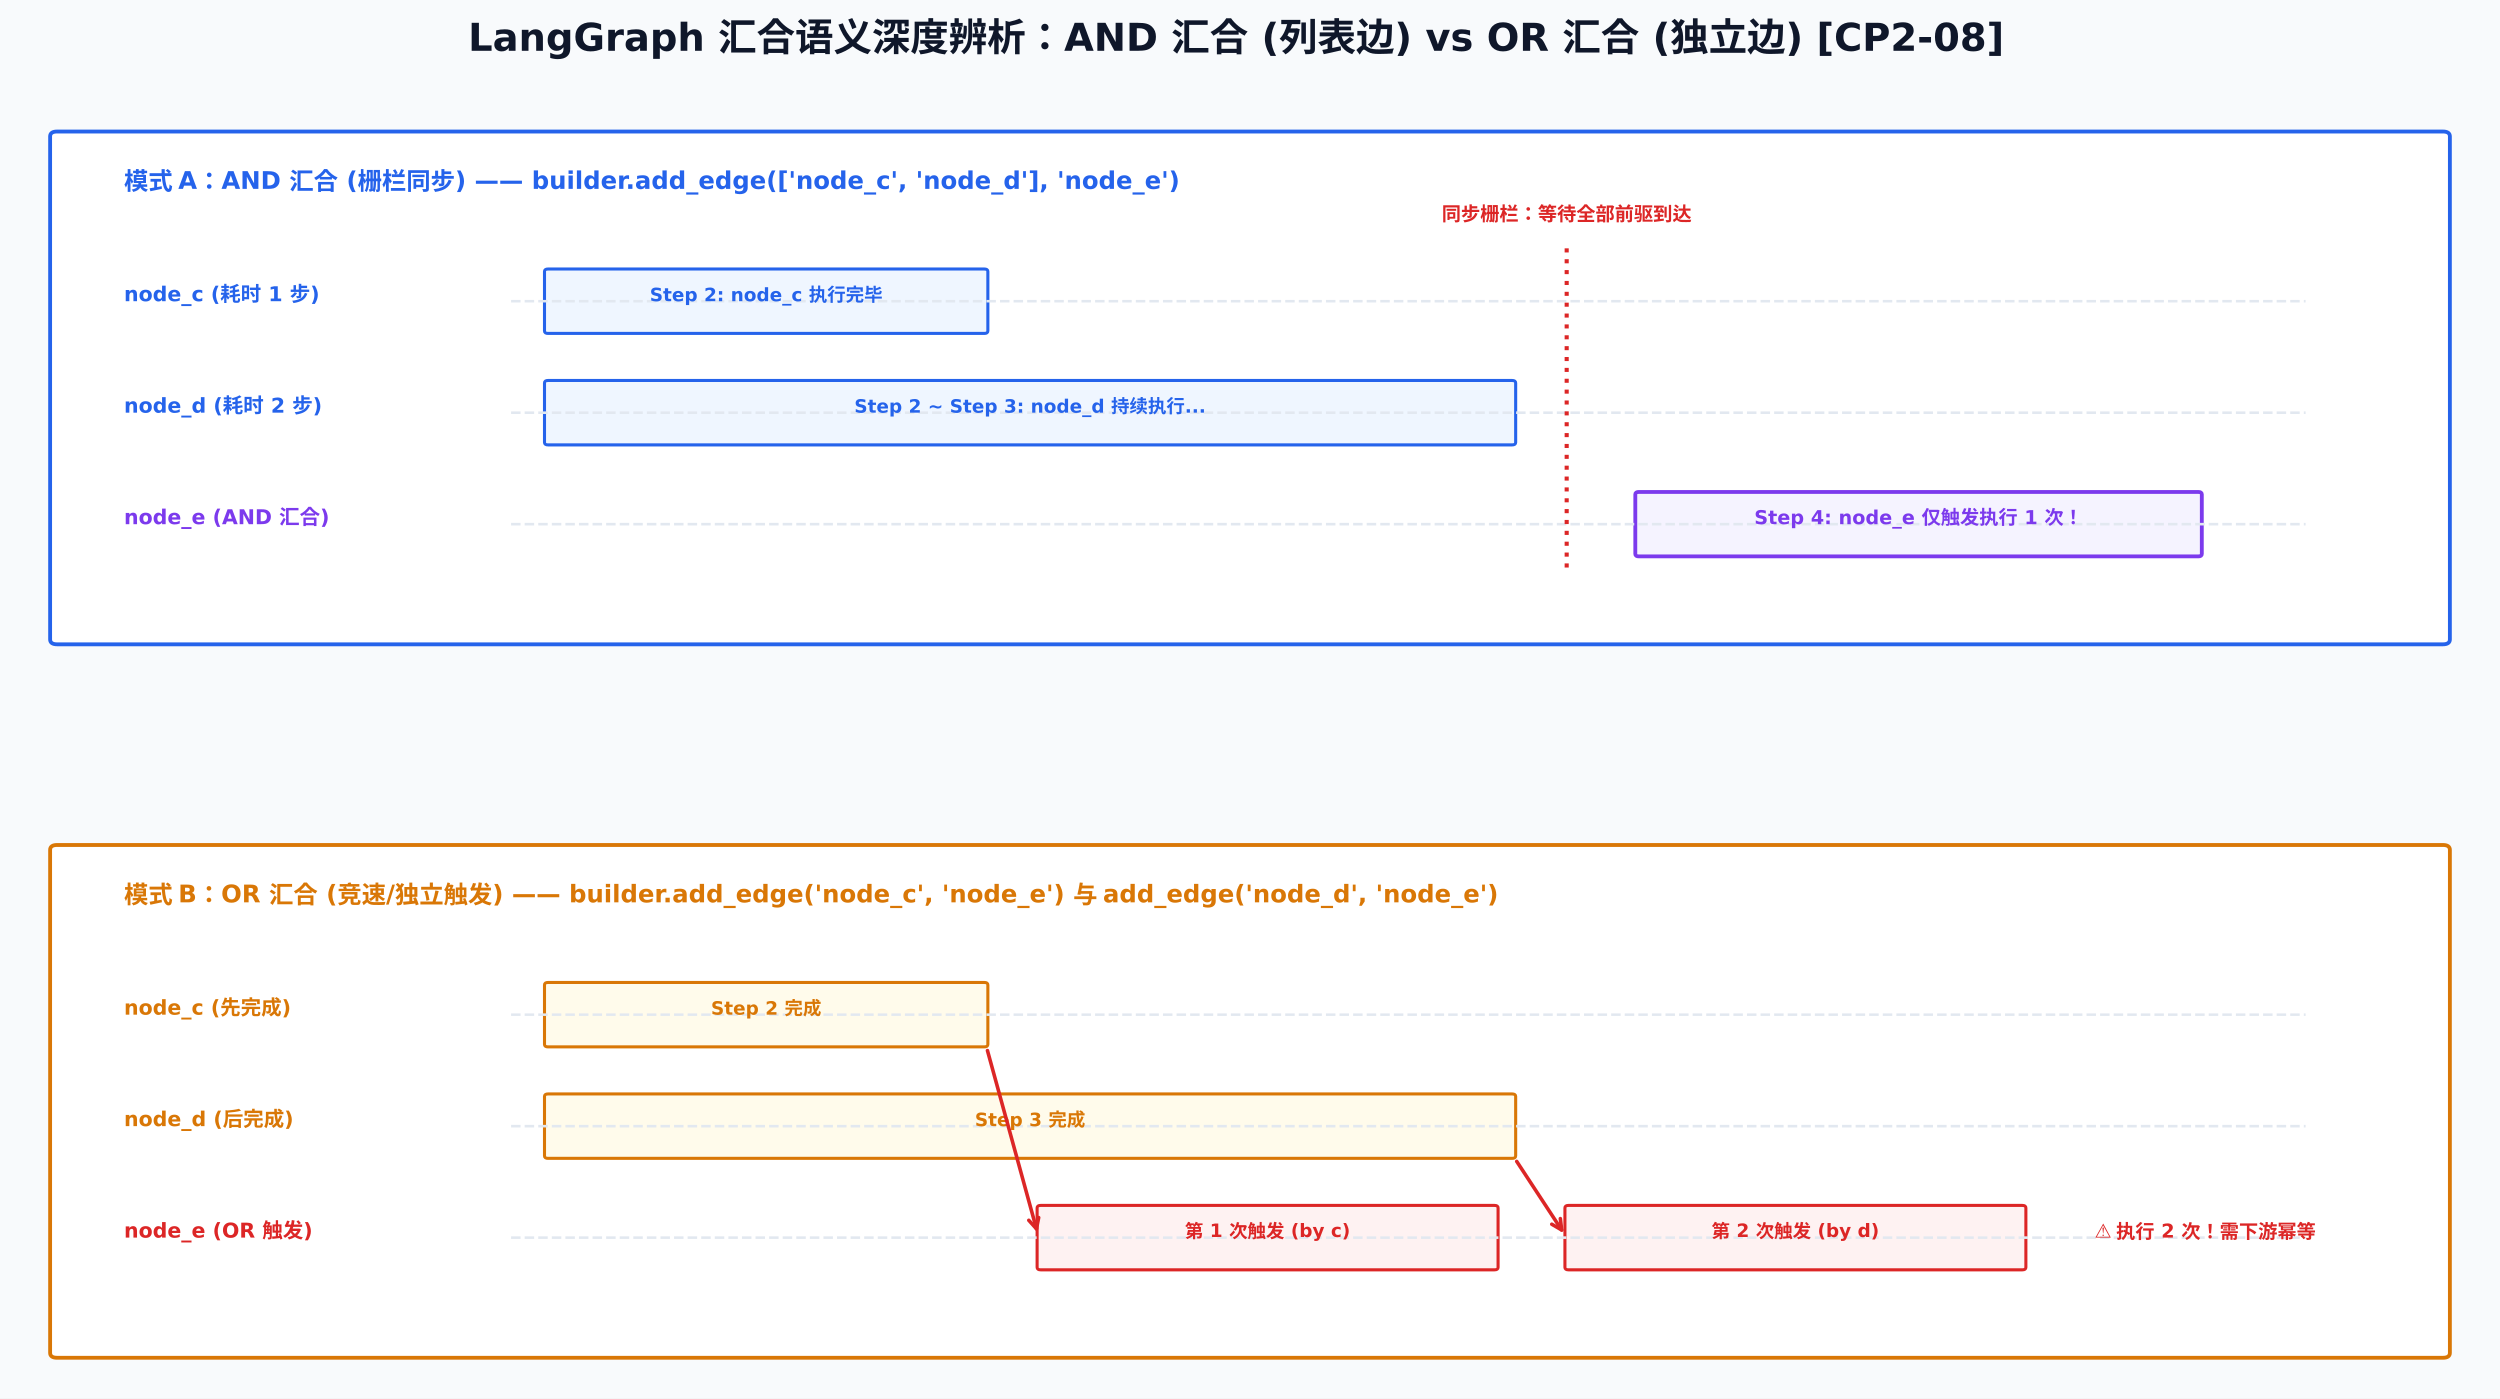
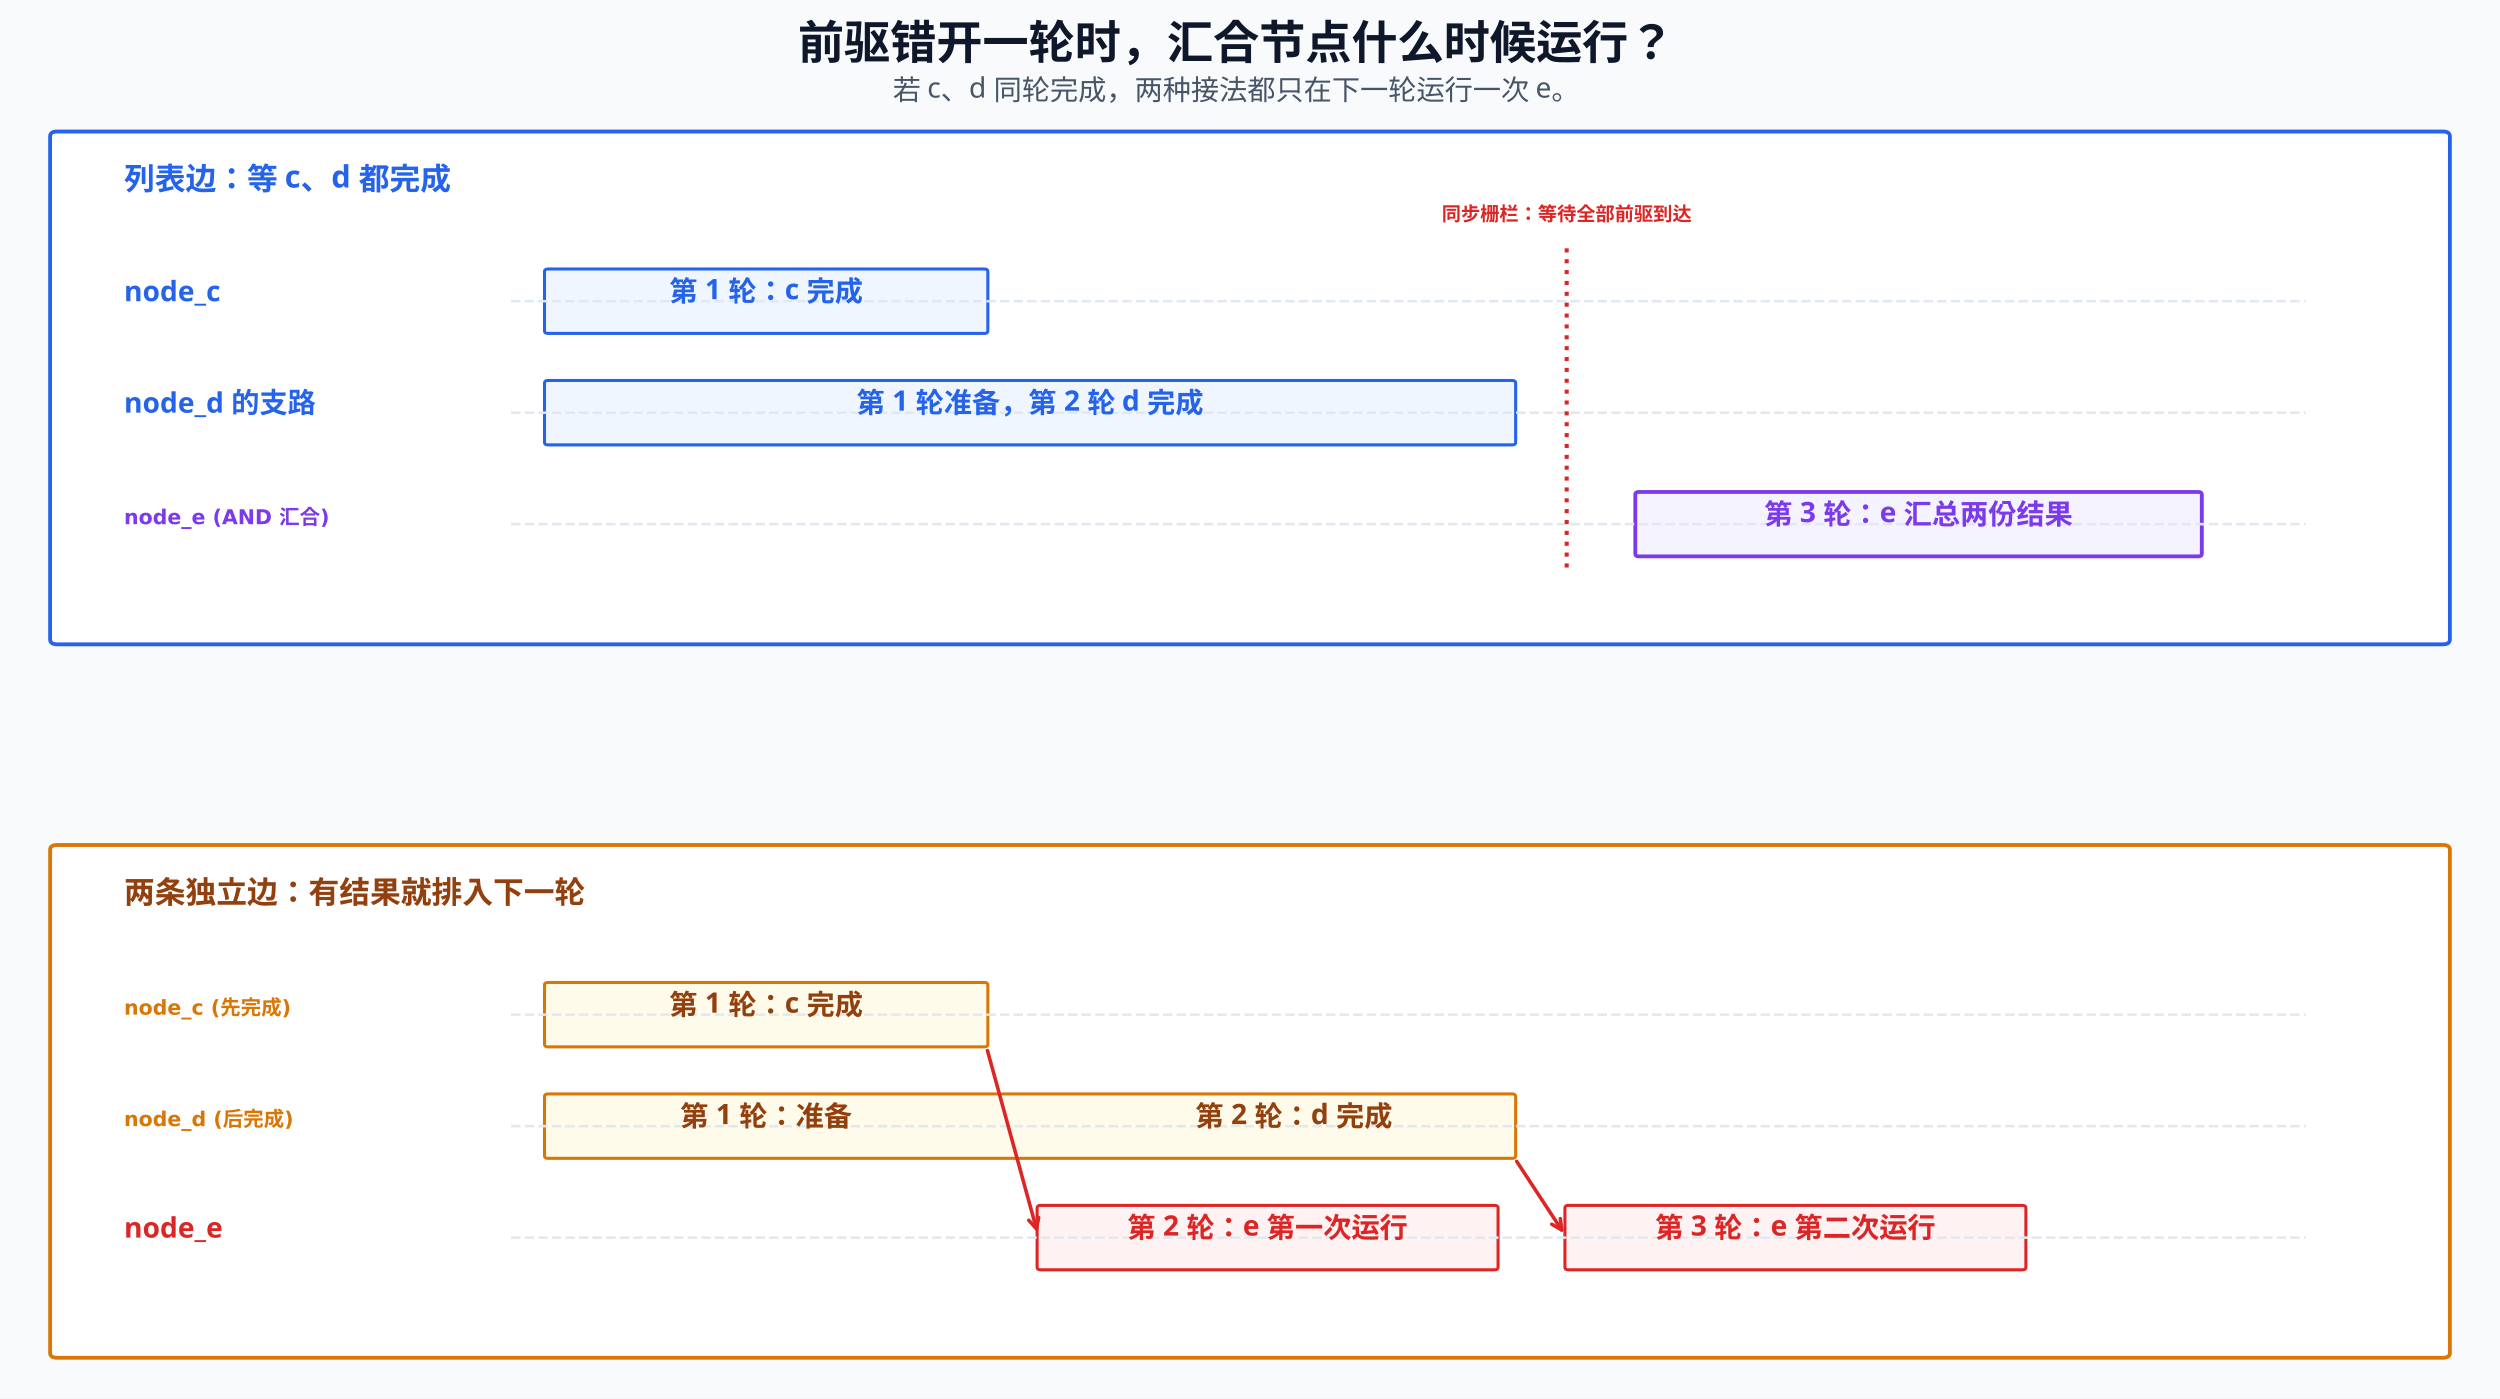
<svg xmlns="http://www.w3.org/2000/svg" width="975.6pt" height="545.76pt" viewBox="0 0 975.6 545.76" version="1.1">
  <defs>
    <style type="text/css">*{stroke-linejoin: round; stroke-linecap: butt}</style>
  </defs>
  <g id="figure_1">
    <g id="patch_1">
      <path d="M 0 545.76  L 975.6 545.76  L 975.6 0  L 0 0  z " style="fill: #f8fafc" />
    </g>
    <g id="axes_1">
      <g id="patch_2">
        <path d="M 22.305 251.439  L 953.295 251.439  Q 956.042 251.439 956.042 249.506  L 956.042 53.258  Q 956.042 51.325 953.295 51.325  L 22.305 51.325  Q 19.558 51.325 19.558 53.258  L 19.558 249.506  Q 19.558 251.439 22.305 251.439  z " clip-path="url(#p69f57d60fc)" style="fill: #ffffff; stroke: #2563eb; stroke-width: 1.5; stroke-linejoin: miter" />
      </g>
      <g id="patch_3">
        <path d="M 213.858 130.114  L 384.128 130.114  Q 385.501 130.114 385.501 129.147  L 385.501 105.945  Q 385.501 104.979 384.128 104.979  L 213.858 104.979  Q 212.485 104.979 212.485 105.945  L 212.485 129.147  Q 212.485 130.114 213.858 130.114  z " clip-path="url(#p69f57d60fc)" style="fill: #eff6ff; stroke: #2563eb; stroke-width: 1.2; stroke-linejoin: miter" />
      </g>
      <g id="patch_4">
        <path d="M 213.858 173.617  L 590.099 173.617  Q 591.472 173.617 591.472 172.65  L 591.472 149.448  Q 591.472 148.482 590.099 148.482  L 213.858 148.482  Q 212.485 148.482 212.485 149.448  L 212.485 172.65  Q 212.485 173.617 213.858 173.617  z " clip-path="url(#p69f57d60fc)" style="fill: #eff6ff; stroke: #2563eb; stroke-width: 1.2; stroke-linejoin: miter" />
      </g>
      <g id="patch_5">
        <path d="M 639.532 217.12  L 857.862 217.12  Q 859.235 217.12 859.235 216.153  L 859.235 192.952  Q 859.235 191.985 857.862 191.985  L 639.532 191.985  Q 638.159 191.985 638.159 192.952  L 638.159 216.153  Q 638.159 217.12 639.532 217.12  z " clip-path="url(#p69f57d60fc)" style="fill: #f5f3ff; stroke: #7c3aed; stroke-width: 1.5; stroke-linejoin: miter" />
      </g>
      <g id="line2d_1">
        <path d="M 199.44 117.546  L 899.743 117.546  " clip-path="url(#p69f57d60fc)" style="fill: none; stroke-dasharray: 3.7,1.6; stroke-dashoffset: 0; stroke: #e2e8f0" />
      </g>
      <g id="line2d_2">
        <path d="M 199.44 161.049  L 899.743 161.049  " clip-path="url(#p69f57d60fc)" style="fill: none; stroke-dasharray: 3.7,1.6; stroke-dashoffset: 0; stroke: #e2e8f0" />
      </g>
      <g id="line2d_3">
        <path d="M 199.44 204.552  L 899.743 204.552  " clip-path="url(#p69f57d60fc)" style="fill: none; stroke-dasharray: 3.7,1.6; stroke-dashoffset: 0; stroke: #e2e8f0" />
      </g>
      <g id="line2d_4">
        <path d="M 611.383 221.47  L 611.383 95.795  " clip-path="url(#p69f57d60fc)" style="fill: none; stroke-dasharray: 1.6,2.64; stroke-dashoffset: 0; stroke: #dc2626; stroke-width: 1.6" />
      </g>
      <g id="text_1">
-         <text style="font-weight: 700; font-size: 9.5px; font-family: 'Microsoft YaHei', 'SimHei', 'PingFang SC', 'DejaVu Sans', sans-serif; text-anchor: start; fill: #2563eb" x="48.394" y="74.043" transform="rotate(-0 48.39429 74.04295)">模式 A：AND 汇合 (栅栏同步) —— builder.add_edge(['node_c', 'node_d'], 'node_e')</text>
+         <text style="font-weight: 700; font-size: 12px; font-family: 'Microsoft YaHei', 'SimHei', 'PingFang SC', sans-serif; fill: #2563eb" x="48.394" y="74.043">列表边：等 c、d 都完成</text>
      </g>
      <g id="text_2">
-         <text style="font-weight: 700; font-size: 8px; font-family: 'Microsoft YaHei', 'SimHei', 'PingFang SC', 'DejaVu Sans', sans-serif; text-anchor: start; fill: #2563eb" x="48.394" y="117.546" transform="rotate(-0 48.39429 117.5461)">node_c (耗时 1 步)</text>
+         <text style="font-weight: 700; font-size: 11px; font-family: 'Microsoft YaHei', 'SimHei', 'PingFang SC', sans-serif; fill: #2563eb" x="48.394" y="117.546">node_c</text>
      </g>
      <g id="text_3">
-         <text style="font-weight: 700; font-size: 8px; font-family: 'Microsoft YaHei', 'SimHei', 'PingFang SC', 'DejaVu Sans', sans-serif; text-anchor: start; fill: #2563eb" x="48.394" y="161.049" transform="rotate(-0 48.39429 161.0493)">node_d (耗时 2 步)</text>
+         <text style="font-weight: 700; font-size: 11px; font-family: 'Microsoft YaHei', 'SimHei', 'PingFang SC', sans-serif; fill: #2563eb" x="48.394" y="161.049">node_d 的支路</text>
      </g>
      <g id="text_4">
        <text style="font-weight: 700; font-size: 8px; font-family: 'Microsoft YaHei', 'SimHei', 'PingFang SC', 'DejaVu Sans', sans-serif; text-anchor: start; fill: #7c3aed" x="48.394" y="204.552" transform="rotate(-0 48.39429 204.5524)">node_e (AND 汇合)</text>
      </g>
      <g id="text_5">
-         <text style="font-weight: 700; font-size: 7.2px; font-family: 'Microsoft YaHei', 'SimHei', 'PingFang SC', 'DejaVu Sans', sans-serif; text-anchor: middle; fill: #2563eb" x="298.993" y="117.546" transform="rotate(-0 298.9929 117.5461)">Step 2: node_c 执行完毕</text>
+         <text style="font-weight: 700; font-size: 11px; font-family: 'Microsoft YaHei', 'SimHei', 'PingFang SC', sans-serif; text-anchor: middle; fill: #2563eb" x="298.993" y="117.546">第 1 轮：c 完成</text>
      </g>
      <g id="text_6">
-         <text style="font-weight: 700; font-size: 7.2px; font-family: 'Microsoft YaHei', 'SimHei', 'PingFang SC', 'DejaVu Sans', sans-serif; text-anchor: middle; fill: #2563eb" x="401.979" y="161.049" transform="rotate(-0 401.9786 161.0493)">Step 2 ~ Step 3: node_d 持续执行...</text>
+         <text style="font-weight: 700; font-size: 11px; font-family: 'Microsoft YaHei', 'SimHei', 'PingFang SC', sans-serif; text-anchor: middle; fill: #2563eb" x="401.979" y="161.049">第 1 轮准备，第 2 轮 d 完成</text>
      </g>
      <g id="text_7">
        <text style="font-weight: 700; font-size: 7.5px; font-family: 'Microsoft YaHei', 'SimHei', 'PingFang SC', 'DejaVu Sans', sans-serif; text-anchor: middle; fill: #dc2626" x="611.383" y="86.127" transform="rotate(-0 611.3829 86.12716)">同步栅栏：等待全部前驱到达</text>
      </g>
      <g id="text_8">
-         <text style="font-weight: 700; font-size: 7.5px; font-family: 'Microsoft YaHei', 'SimHei', 'PingFang SC', 'DejaVu Sans', sans-serif; text-anchor: middle; fill: #7c3aed" x="748.697" y="204.552" transform="rotate(-0 748.6971 204.5524)">Step 4: node_e 仅触发执行 1 次！</text>
+         <text style="font-weight: 700; font-size: 11px; font-family: 'Microsoft YaHei', 'SimHei', 'PingFang SC', sans-serif; text-anchor: middle; fill: #7c3aed" x="748.697" y="204.552">第 3 轮：e 汇总两份结果</text>
      </g>
    </g>
    <g id="axes_2">
      <g id="patch_6">
        <path d="M 22.305 529.859  L 953.295 529.859  Q 956.042 529.859 956.042 527.926  L 956.042 331.678  Q 956.042 329.745 953.295 329.745  L 22.305 329.745  Q 19.558 329.745 19.558 331.678  L 19.558 527.926  Q 19.558 529.859 22.305 529.859  z " clip-path="url(#p6863f0594a)" style="fill: #ffffff; stroke: #d97706; stroke-width: 1.5; stroke-linejoin: miter" />
      </g>
      <g id="patch_7">
        <path d="M 213.858 408.534  L 384.128 408.534  Q 385.501 408.534 385.501 407.567  L 385.501 384.365  Q 385.501 383.399 384.128 383.399  L 213.858 383.399  Q 212.485 383.399 212.485 384.365  L 212.485 407.567  Q 212.485 408.534 213.858 408.534  z " clip-path="url(#p6863f0594a)" style="fill: #fffbeb; stroke: #d97706; stroke-width: 1.2; stroke-linejoin: miter" />
      </g>
      <g id="patch_8">
        <path d="M 213.858 452.037  L 590.099 452.037  Q 591.472 452.037 591.472 451.07  L 591.472 427.869  Q 591.472 426.902 590.099 426.902  L 213.858 426.902  Q 212.485 426.902 212.485 427.869  L 212.485 451.07  Q 212.485 452.037 213.858 452.037  z " clip-path="url(#p6863f0594a)" style="fill: #fffbeb; stroke: #d97706; stroke-width: 1.2; stroke-linejoin: miter" />
      </g>
      <g id="patch_9">
        <path d="M 406.098 495.54  L 583.233 495.54  Q 584.607 495.54 584.607 494.573  L 584.607 471.372  Q 584.607 470.405 583.233 470.405  L 406.098 470.405  Q 404.725 470.405 404.725 471.372  L 404.725 494.573  Q 404.725 495.54 406.098 495.54  z " clip-path="url(#p6863f0594a)" style="fill: #fef2f2; stroke: #dc2626; stroke-width: 1.2; stroke-linejoin: miter" />
      </g>
      <g id="patch_10">
        <path d="M 612.069 495.54  L 789.205 495.54  Q 790.578 495.54 790.578 494.573  L 790.578 471.372  Q 790.578 470.405 789.205 470.405  L 612.069 470.405  Q 610.696 470.405 610.696 471.372  L 610.696 494.573  Q 610.696 495.54 612.069 495.54  z " clip-path="url(#p6863f0594a)" style="fill: #fef2f2; stroke: #dc2626; stroke-width: 1.2; stroke-linejoin: miter" />
      </g>
      <g id="line2d_5">
        <path d="M 199.44 395.966  L 899.743 395.966  " clip-path="url(#p6863f0594a)" style="fill: none; stroke-dasharray: 3.7,1.6; stroke-dashoffset: 0; stroke: #e2e8f0" />
      </g>
      <g id="line2d_6">
        <path d="M 199.44 439.469  L 899.743 439.469  " clip-path="url(#p6863f0594a)" style="fill: none; stroke-dasharray: 3.7,1.6; stroke-dashoffset: 0; stroke: #e2e8f0" />
      </g>
      <g id="line2d_7">
        <path d="M 199.44 482.973  L 899.743 482.973  " clip-path="url(#p6863f0594a)" style="fill: none; stroke-dasharray: 3.7,1.6; stroke-dashoffset: 0; stroke: #e2e8f0" />
      </g>
      <g id="text_9">
-         <text style="font-weight: 700; font-size: 9.5px; font-family: 'Microsoft YaHei', 'SimHei', 'PingFang SC', 'DejaVu Sans', sans-serif; text-anchor: start; fill: #d97706" x="48.394" y="352.463" transform="rotate(-0 48.39429 352.4632)">模式 B：OR 汇合 (竞速/独立触发) —— builder.add_edge('node_c', 'node_e') 与 add_edge('node_d', 'node_e')</text>
+         <text style="font-weight: 700; font-size: 12px; font-family: 'Microsoft YaHei', 'SimHei', 'PingFang SC', sans-serif; fill: #92400e" x="48.394" y="352.463">两条独立边：有结果就排入下一轮</text>
      </g>
      <g id="text_10">
        <text style="font-weight: 700; font-size: 8px; font-family: 'Microsoft YaHei', 'SimHei', 'PingFang SC', 'DejaVu Sans', sans-serif; text-anchor: start; fill: #d97706" x="48.394" y="395.966" transform="rotate(-0 48.39429 395.9663)">node_c (先完成)</text>
      </g>
      <g id="text_11">
        <text style="font-weight: 700; font-size: 8px; font-family: 'Microsoft YaHei', 'SimHei', 'PingFang SC', 'DejaVu Sans', sans-serif; text-anchor: start; fill: #d97706" x="48.394" y="439.469" transform="rotate(-0 48.39429 439.4695)">node_d (后完成)</text>
      </g>
      <g id="text_12">
-         <text style="font-weight: 700; font-size: 8px; font-family: 'Microsoft YaHei', 'SimHei', 'PingFang SC', 'DejaVu Sans', sans-serif; text-anchor: start; fill: #dc2626" x="48.394" y="482.973" transform="rotate(-0 48.39429 482.9726)">node_e (OR 触发)</text>
+         <text style="font-weight: 700; font-size: 11px; font-family: 'Microsoft YaHei', 'SimHei', 'PingFang SC', sans-serif; fill: #dc2626" x="48.394" y="482.973">node_e</text>
      </g>
      <g id="text_13">
-         <text style="font-weight: 700; font-size: 7.2px; font-family: 'Microsoft YaHei', 'SimHei', 'PingFang SC', 'DejaVu Sans', sans-serif; text-anchor: middle; fill: #d97706" x="298.993" y="395.966" transform="rotate(-0 298.9929 395.9663)">Step 2 完成</text>
+         <text style="font-weight: 700; font-size: 11px; font-family: 'Microsoft YaHei', 'SimHei', 'PingFang SC', sans-serif; text-anchor: middle; fill: #92400e" x="298.993" y="395.966">第 1 轮：c 完成</text>
      </g>
      <g id="text_14">
-         <text style="font-weight: 700; font-size: 7.2px; font-family: 'Microsoft YaHei', 'SimHei', 'PingFang SC', 'DejaVu Sans', sans-serif; text-anchor: middle; fill: #d97706" x="401.979" y="439.469" transform="rotate(-0 401.9786 439.4695)">Step 3 完成</text>
+         <text style="font-weight: 700; font-size: 11px; font-family: 'Microsoft YaHei', 'SimHei', 'PingFang SC', sans-serif; text-anchor: middle; fill: #92400e" x="298.993" y="439.469">第 1 轮：准备</text>
+         <text style="font-weight: 700; font-size: 11px; font-family: 'Microsoft YaHei', 'SimHei', 'PingFang SC', sans-serif; text-anchor: middle; fill: #92400e" x="504.964" y="439.469">第 2 轮：d 完成</text>
      </g>
      <g id="text_15">
-         <text style="font-weight: 700; font-size: 7.2px; font-family: 'Microsoft YaHei', 'SimHei', 'PingFang SC', 'DejaVu Sans', sans-serif; text-anchor: middle; fill: #dc2626" x="494.666" y="482.973" transform="rotate(-0 494.6657 482.9726)">第 1 次触发 (by c)</text>
+         <text style="font-weight: 700; font-size: 11px; font-family: 'Microsoft YaHei', 'SimHei', 'PingFang SC', sans-serif; text-anchor: middle; fill: #dc2626" x="494.666" y="482.973">第 2 轮：e 第一次运行</text>
      </g>
      <g id="patch_11">
        <path d="M 385.344 409.976  Q 395.112 445.51 404.466 479.534  " style="fill: none; stroke: #dc2626; stroke-width: 1.4; stroke-linecap: round" />
        <path d="M 405.334 475.147  L 404.466 479.534  L 401.477 476.207  " style="fill: none; stroke: #dc2626; stroke-width: 1.4; stroke-linecap: round" />
      </g>
      <g id="text_16">
-         <text style="font-weight: 700; font-size: 7.2px; font-family: 'Microsoft YaHei', 'SimHei', 'PingFang SC', 'DejaVu Sans', sans-serif; text-anchor: middle; fill: #dc2626" x="700.637" y="482.973" transform="rotate(-0 700.6371 482.9726)">第 2 次触发 (by d)</text>
+         <text style="font-weight: 700; font-size: 11px; font-family: 'Microsoft YaHei', 'SimHei', 'PingFang SC', sans-serif; text-anchor: middle; fill: #dc2626" x="700.637" y="482.973">第 3 轮：e 第二次运行</text>
      </g>
      <g id="patch_12">
        <path d="M 591.884 453.23  Q 601.085 467.264 609.427 479.99  " style="fill: none; stroke: #dc2626; stroke-width: 1.4; stroke-linecap: round" />
        <path d="M 608.907 475.548  L 609.427 479.99  L 605.562 477.741  " style="fill: none; stroke: #dc2626; stroke-width: 1.4; stroke-linecap: round" />
      </g>
-       <g id="text_17">
-         <text style="font-weight: 700; font-size: 7.5px; font-family: 'Microsoft YaHei', 'SimHei', 'PingFang SC', 'DejaVu Sans', sans-serif; text-anchor: start; fill: #dc2626" x="817.354" y="482.973" transform="rotate(-0 817.3543 482.9726)">⚠️ 执行 2 次！需下游幂等</text>
-       </g>
    </g>
    <g id="text_18">
-       <text style="font-weight: 700; font-size: 15px; font-family: 'Microsoft YaHei', 'SimHei', 'PingFang SC', 'DejaVu Sans', sans-serif; text-anchor: middle; fill: #0f172a" x="482.4" y="19.835" transform="rotate(-0 482.4 19.83516)">LangGraph 汇合语义深度辨析：AND 汇合 (列表边) vs OR 汇合 (独立边) [CP2-08]</text>
+       <text style="font-weight: 700; font-size: 18px; font-family: 'Microsoft YaHei', 'SimHei', 'PingFang SC', sans-serif; text-anchor: middle; fill: #0f172a" x="482.4" y="23">前驱错开一轮时，汇合节点什么时候运行？</text>
+       <text style="font-size: 11px; font-family: 'Microsoft YaHei', 'SimHei', 'PingFang SC', sans-serif; text-anchor: middle; fill: #475569" x="482.4" y="39">若 c、d 同轮完成，两种接法都只在下一轮运行一次 e。</text>
    </g>
  </g>
  <defs>
    <clipPath id="p69f57d60fc">
      <rect x="7.2" y="42.624" width="961.2" height="217.516" />
    </clipPath>
    <clipPath id="p6863f0594a">
      <rect x="7.2" y="321.044" width="961.2" height="217.516" />
    </clipPath>
  </defs>
</svg>
